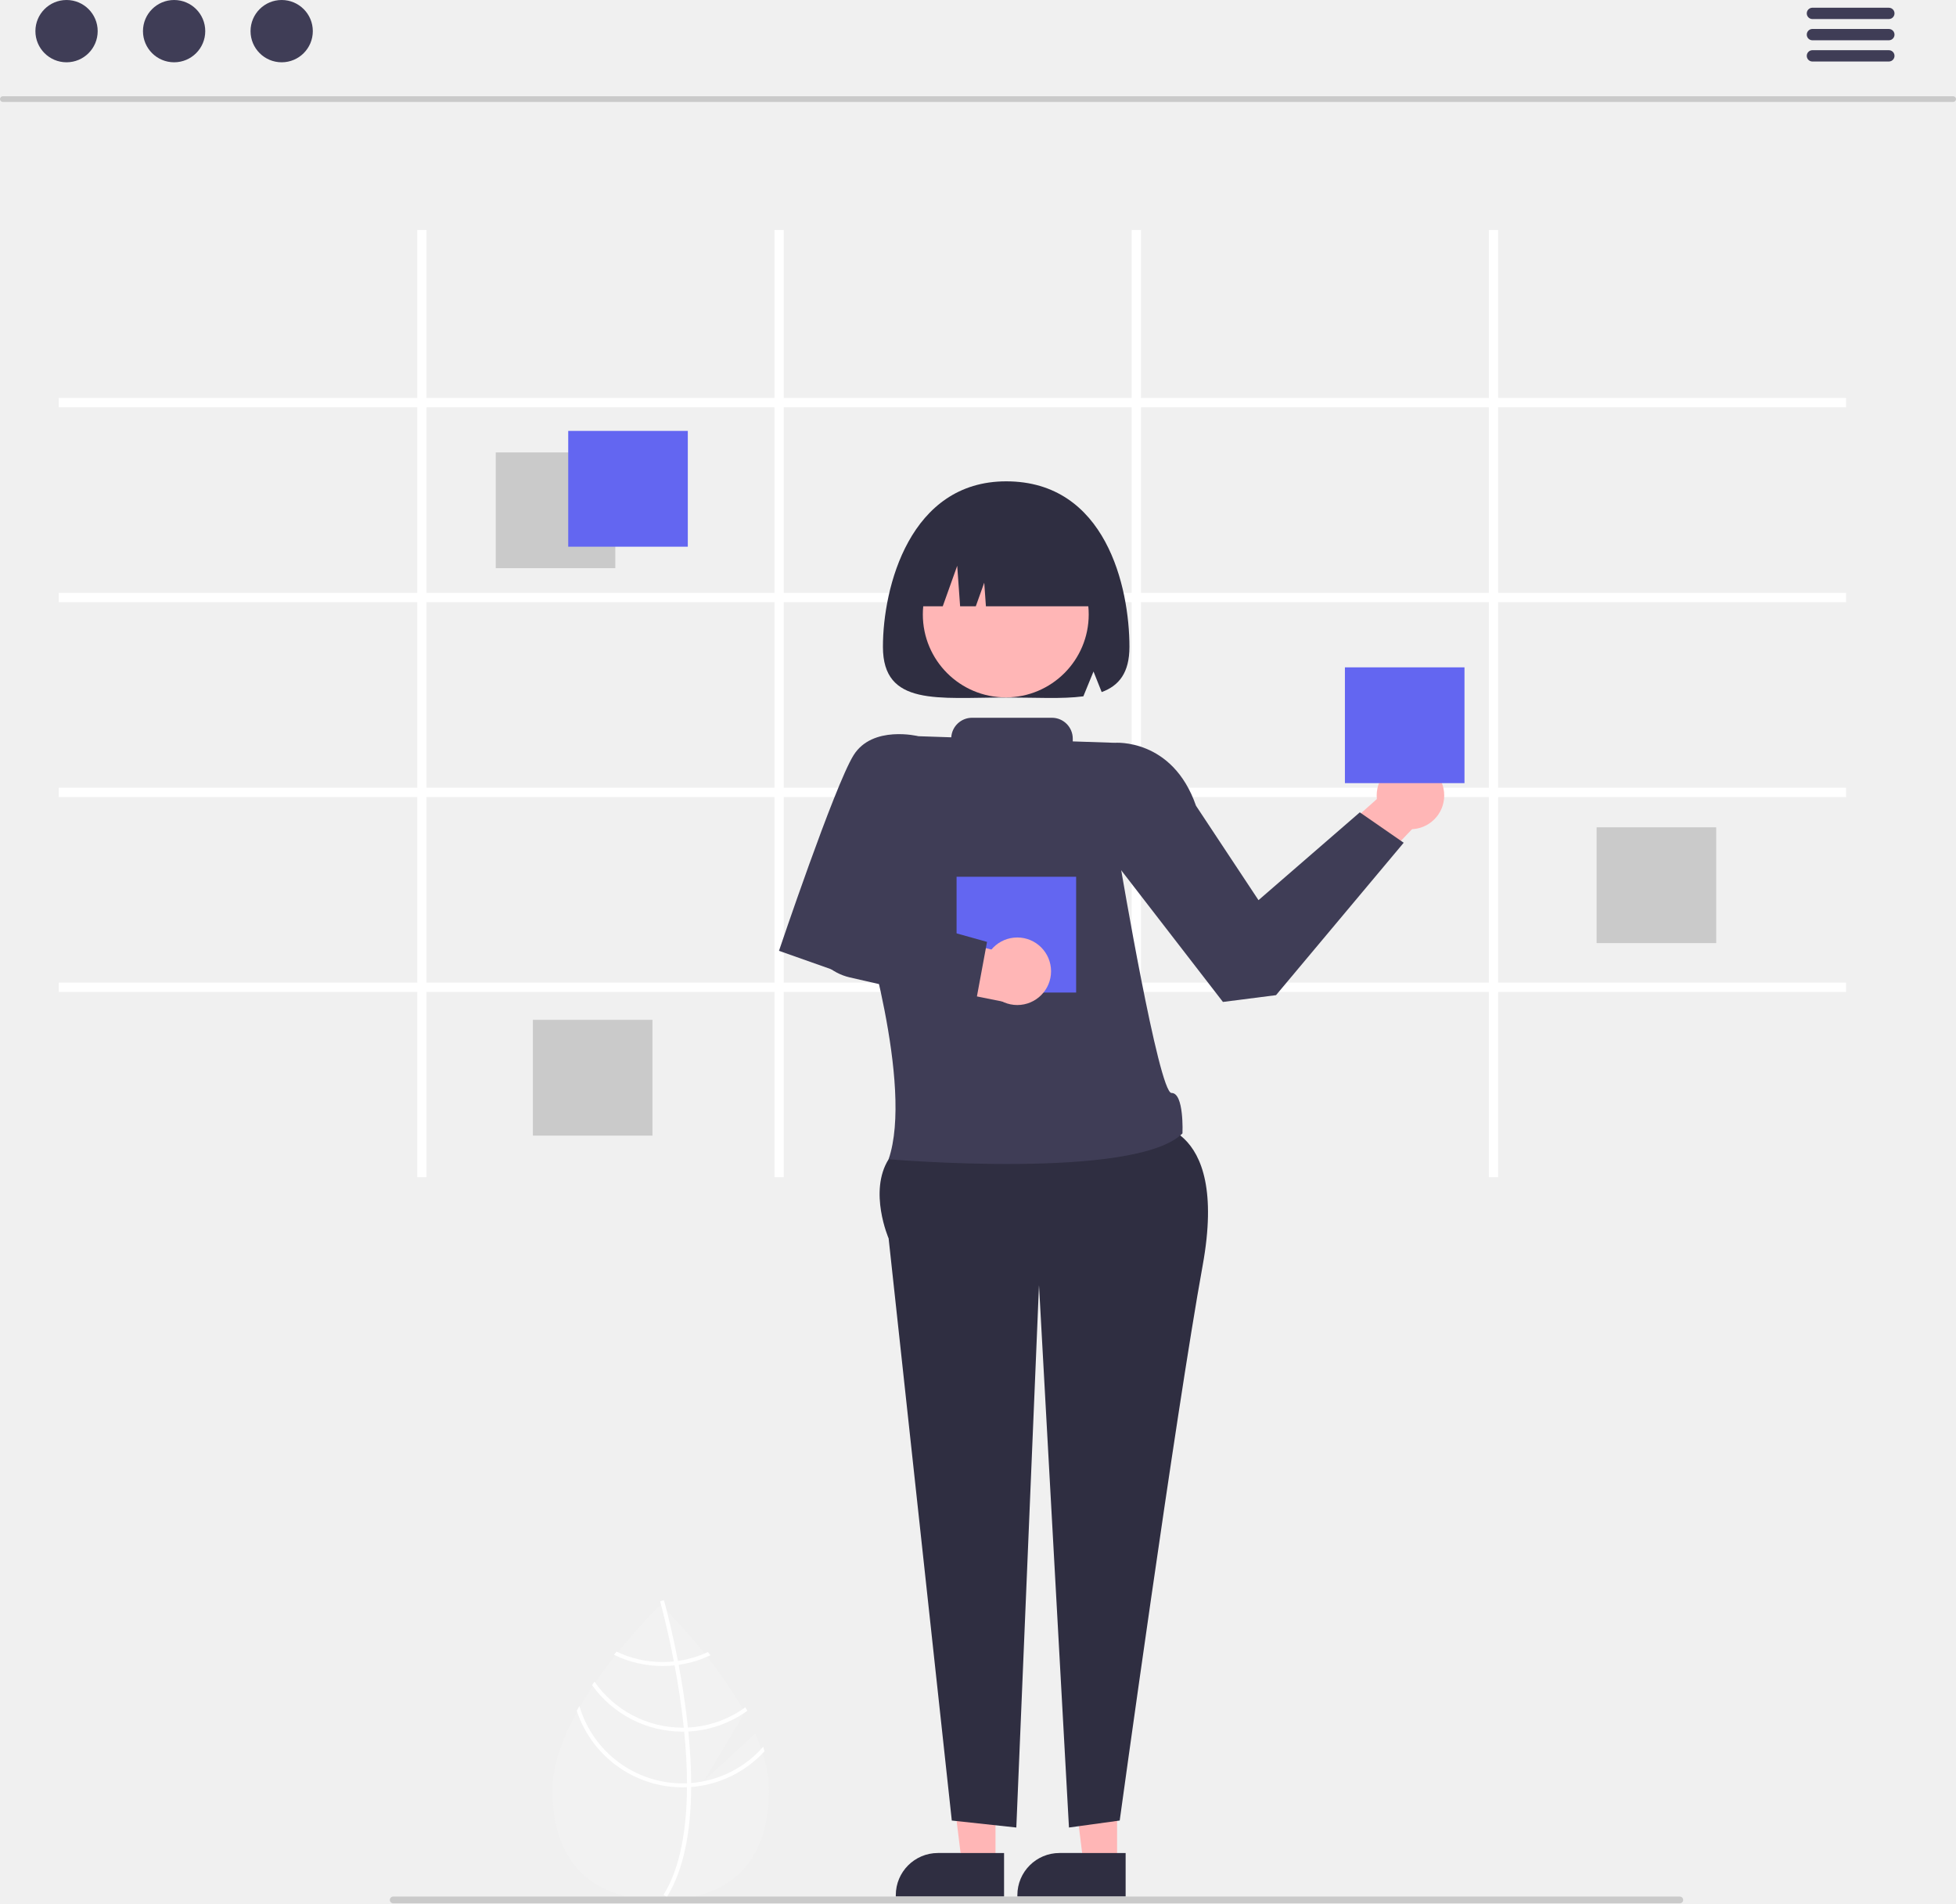
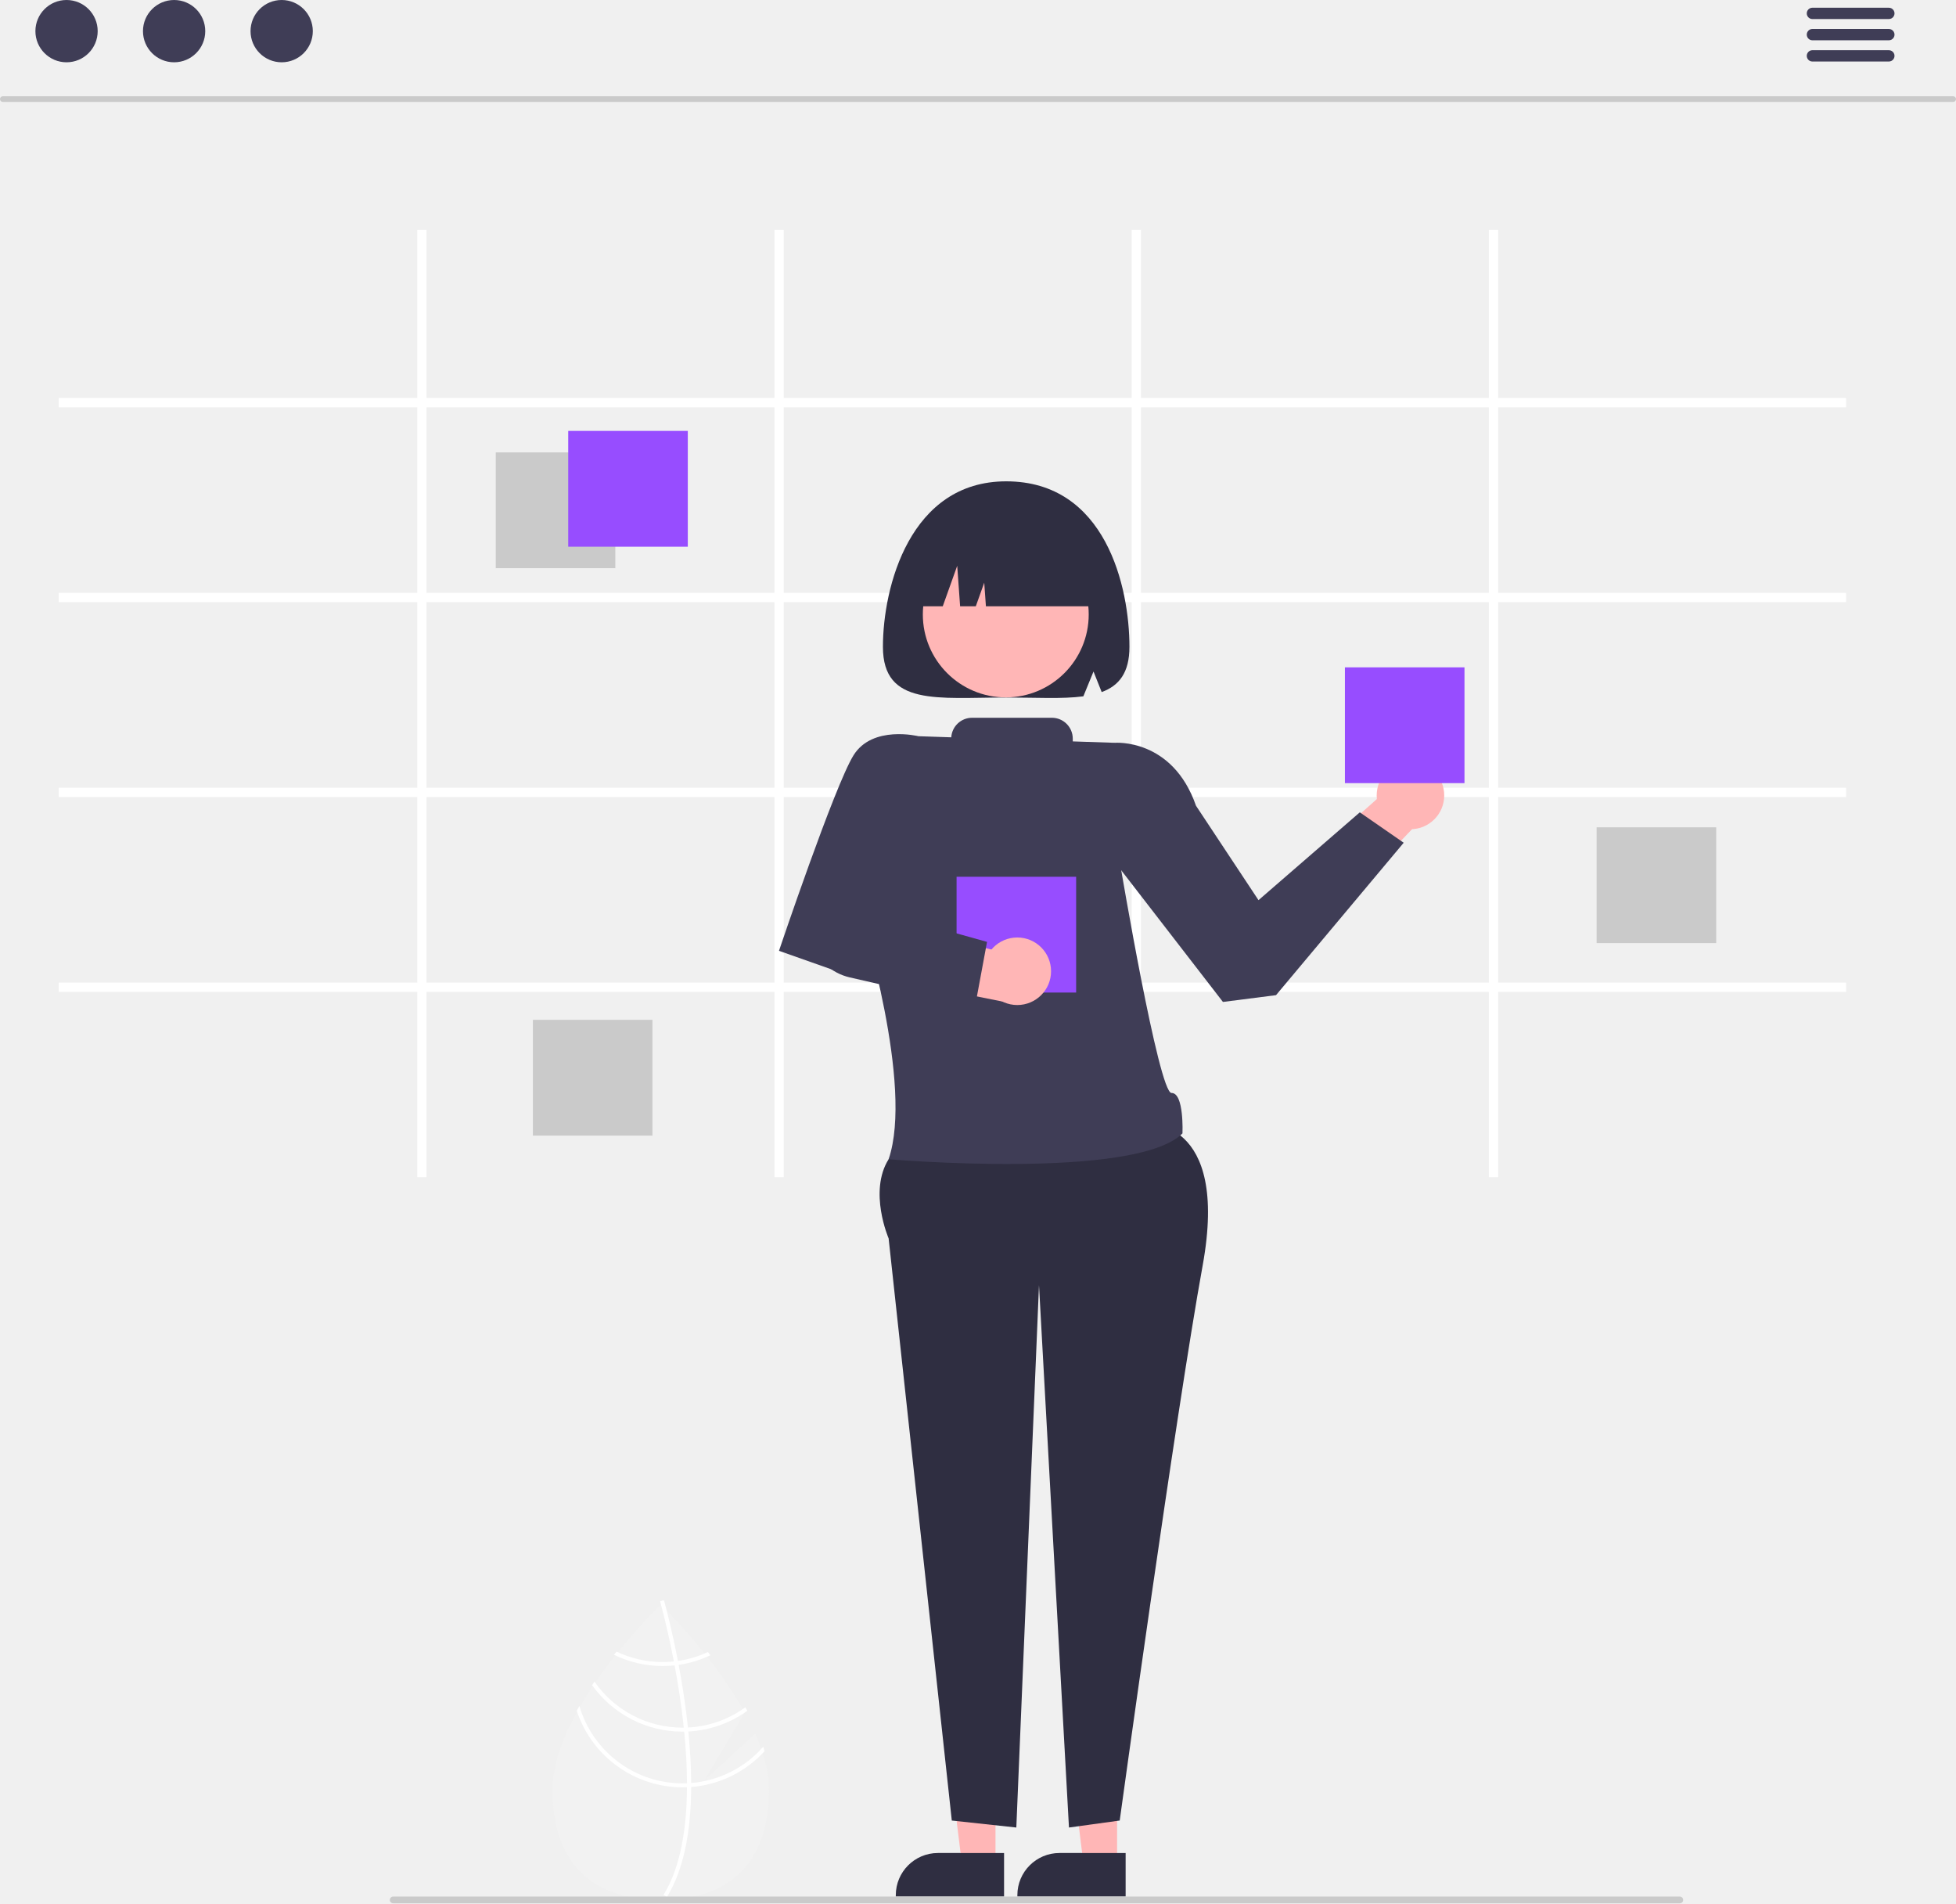
<svg xmlns="http://www.w3.org/2000/svg" data-name="Layer 1" width="579.232" height="563.506" viewBox="0 0 579.232 563.506">
  <path d="M534.026,681.496l-15.084,13.887,11.988-20.114c-9.444-17.127-24.891-31.929-24.891-31.929s-32.046,30.702-32.046,54.837,14.347,32.561,32.046,32.561c17.698,0,32.046-8.427,32.046-32.561C538.085,692.804,536.495,687.107,534.026,681.496Z" transform="translate(-310.3839 -168.2471)" fill="#f2f2f2" />
  <path d="M515.063,696.134v1.19c-.071,13.828-2.403,24.617-6.979,32.214-.065.112-.135.218-.2.33l-.512-.312-.489-.306c5.076-8.204,6.873-19.799,6.937-31.86.006-.389.012-.783.006-1.178-.018-5.106-.33-10.271-.83-15.288-.035-.389-.077-.783-.118-1.178-.695-6.619-1.696-12.944-2.721-18.439-.071-.389-.147-.777-.224-1.16-1.773-9.293-3.581-16.024-3.993-17.514-.047-.183-.077-.283-.082-.306l.559-.159.006-.006.565-.159c.006.024.106.359.271.984.63,2.332,2.267,8.663,3.875,17.014.071.377.147.766.218,1.154.836,4.458,1.655,9.44,2.303,14.67q.247,1.97.442,3.887c.047.395.088.789.124,1.178Q515.034,689.023,515.063,696.134Z" transform="translate(-310.3839 -168.2471)" fill="#fff" />
  <path d="M511.135,659.998c-.395.053-.795.106-1.201.147a32.49,32.49,0,0,1-3.321.171,31.603,31.603,0,0,1-13.663-3.086c-.247.312-.495.624-.748.942a32.774,32.774,0,0,0,14.411,3.321,33.616,33.616,0,0,0,3.545-.188c.4-.041.801-.094,1.195-.153a32.497,32.497,0,0,0,9.393-2.844q-.38-.486-.742-.954A31.495,31.495,0,0,1,511.135,659.998Z" transform="translate(-310.3839 -168.2471)" fill="#fff" />
  <path d="M514.097,679.709q-.61.035-1.219.035c-.124.006-.253.006-.377.006A31.771,31.771,0,0,1,486.424,666.129c-.236.347-.471.695-.701,1.048a32.951,32.951,0,0,0,26.778,13.751c.165,0,.33,0,.495-.006.412-.006.819-.018,1.225-.035a32.776,32.776,0,0,0,17.461-6.125c-.188-.347-.377-.695-.571-1.042A31.553,31.553,0,0,1,514.097,679.709Z" transform="translate(-310.3839 -168.2471)" fill="#fff" />
  <path d="M515.063,696.134c-.412.035-.824.059-1.237.077-.442.018-.883.029-1.325.029a31.857,31.857,0,0,1-30.541-22.921c-.265.477-.53.948-.783,1.425a33.024,33.024,0,0,0,31.324,22.673c.442,0,.883-.006,1.319-.029.418-.012.83-.035,1.243-.065a32.927,32.927,0,0,0,21.731-10.606c-.124-.436-.265-.866-.406-1.301A31.754,31.754,0,0,1,515.063,696.134Z" transform="translate(-310.3839 -168.2471)" fill="#fff" />
  <path d="M888.778,198.424H311.222a.838.838,0,0,1,0-1.677H888.778a.838.838,0,0,1,0,1.677Z" transform="translate(-310.3839 -168.2471)" fill="#cacaca" />
  <circle cx="19.706" cy="9.221" r="9.221" fill="#3f3d56" />
  <circle cx="51.559" cy="9.221" r="9.221" fill="#3f3d56" />
  <circle cx="83.413" cy="9.221" r="9.221" fill="#3f3d56" />
  <path d="M869.693,173.887H847.06a1.677,1.677,0,0,1,0-3.353H869.693a1.677,1.677,0,1,1,0,3.353Z" transform="translate(-310.3839 -168.2471)" fill="#3f3d56" />
  <path d="M869.693,180.174H847.06a1.677,1.677,0,0,1,0-3.353H869.693a1.677,1.677,0,1,1,0,3.353Z" transform="translate(-310.3839 -168.2471)" fill="#3f3d56" />
  <path d="M869.693,186.461H847.06a1.677,1.677,0,0,1,0-3.353H869.693a1.677,1.677,0,1,1,0,3.353Z" transform="translate(-310.3839 -168.2471)" fill="#3f3d56" />
  <rect x="17.399" y="68.086" width="529.28" height="280.42" fill="#f0f0f0" />
  <path d="M857.063,288.823v-2.75H754.033v-49.74h-2.75v49.74H648.253v-49.74h-2.75v49.74H542.473v-49.74h-2.75v49.74H436.693v-49.74h-2.75v49.74H327.783v2.75H433.943v54.95H327.783v2.75H433.943v54.95H327.783v2.75H433.943v54.94H327.783v2.75H433.943v54.84h2.75v-54.84H539.723v54.84h2.75v-54.84H645.503v54.84h2.75v-54.84H751.283v54.84h2.75v-54.84H857.063v-2.75H754.033v-54.94H857.063v-2.75H754.033V346.523H857.063v-2.75H754.033v-54.95Zm-317.34,170.34H436.693v-54.94H539.723Zm0-57.69H436.693V346.523H539.723Zm0-57.7H436.693v-54.95H539.723Zm105.78,115.39H542.473v-54.94H645.503Zm0-57.69H542.473V346.523H645.503Zm0-57.7H542.473v-54.95H645.503Zm105.78,115.39H648.253v-54.94H751.283Zm0-57.69H648.253V346.523H751.283Zm0-57.7H648.253v-54.95H751.283Z" transform="translate(-310.3839 -168.2471)" fill="#fff" />
  <rect x="146.805" y="133.939" width="35.409" height="34.28" fill="#cacaca" />
  <rect x="472.805" y="244.939" width="35.409" height="34.28" fill="#cacaca" />
  <rect x="157.805" y="301.939" width="35.409" height="34.28" fill="#cacaca" />
-   <rect x="168.27" y="127.579" width="35.409" height="34.28" fill="#6366f1" />
+   <rect x="168.27" y="127.579" width="35.409" height="34.28" fill="#974dff" />
  <polygon points="370.13 270.076 412.149 232.639 424.545 238.781 374.149 291.639 370.13 270.076" fill="#ffb6b6" />
  <circle cx="417.679" cy="235.506" r="10" fill="#ffb6b6" />
  <polygon points="330.799 551.856 320.856 551.856 316.126 513.506 330.8 513.507 330.799 551.856" fill="#ffb6b6" />
  <path d="M643.718,729.741l-32.059-.001v-.405a12.479,12.479,0,0,1,12.478-12.478h.001l19.58.001Z" transform="translate(-310.3839 -168.2471)" fill="#2f2e41" />
  <polygon points="294.799 551.856 284.856 551.856 280.126 513.506 294.8 513.507 294.799 551.856" fill="#ffb6b6" />
  <path d="M607.718,729.741l-32.059-.001v-.405a12.479,12.479,0,0,1,12.478-12.478h.001l19.58.001Z" transform="translate(-310.3839 -168.2471)" fill="#2f2e41" />
  <path d="M649.533,500.886s25-2,17,42-24.571,164.361-24.571,164.361l-15.024,2.065L618.063,548.753l-6.715,160.56-19.107-2.065-18.708-172.361s-6.007-13.858-.003-23.429S649.533,500.886,649.533,500.886Z" transform="translate(-310.3839 -168.2471)" fill="#2f2e41" />
  <path d="M633.533,391.886l6.941-3.719s17.101-1.459,24.08,18.63L683.063,434.753l30-26,13,9-37.809,45.125-15.721,2.009-34-44Z" transform="translate(-310.3839 -168.2471)" fill="#3f3d56" />
  <path d="M608.346,310.753c-28.518,0-36.5,31.327-36.5,49,0,17.673,16.342,15,36.5,15,8.652,0,16.597.488,22.852-.347l3.009-7.347,2.421,6.088c5.135-1.887,8.218-5.721,8.218-13.394C644.846,342.08,637.846,310.753,608.346,310.753Z" transform="translate(-310.3839 -168.2471)" fill="#2f2e41" />
  <circle cx="297.841" cy="181.915" r="24.561" fill="#ffb6b6" />
  <path d="M579.846,347.753v0h9.714l4.286-12,.857,12h4.643l2.5-7,.5,7h34.5v0a26,26,0,0,0-26-26h-5A26,26,0,0,0,579.846,347.753Z" transform="translate(-310.3839 -168.2471)" fill="#2f2e41" />
-   <rect x="398.27" y="197.579" width="35.409" height="34.28" fill="#6366f1" />
+   <rect x="398.27" y="197.579" width="35.409" height="34.28" fill="#974dff" />
  <path d="M657.304,491.838c-3.771.049-15.13-67.35-15.13-67.35l-1.7-36.32-12.411-.417V386.934a6.181,6.181,0,0,0-6.181-6.181h-23.638a6.176,6.176,0,0,0-6.161,5.788l-9.733-.327-16.856,53.554s15.532,49.76,8.036,71.689c0,0,73.038,6.272,87.021-7.649C660.55,503.808,661.075,491.789,657.304,491.838Z" transform="translate(-310.3839 -168.2471)" fill="#3f3d56" />
  <path d="M586.533,392.886,582.35,386.214s-13.61-3.365-19.214,5.654S541.063,449.753,541.063,449.753l17,6,19.291-27.046Z" transform="translate(-310.3839 -168.2471)" fill="#3f3d56" />
-   <rect x="283.27" y="259.579" width="35.409" height="34.28" fill="#6366f1" />
+   <rect x="283.27" y="259.579" width="35.409" height="34.28" fill="#974dff" />
  <path d="M566.487,440.216,554.168,438.913l0,0a12.085,12.085,0,0,0,8.577,16.981l48.743,9.728-5.084-15.659Z" transform="translate(-310.3839 -168.2471)" fill="#ffb6b6" />
  <circle cx="301.251" cy="287.555" r="10" fill="#ffb6b6" />
  <path d="M599.152,466.106l-37.135-8.485a16.043,16.043,0,0,1-11.632-10.641l-1.501-4.628,9.637-7.584,44.153,12.341Z" transform="translate(-310.3839 -168.2471)" fill="#3f3d56" />
  <path d="M807.823,731.753h-381a1,1,0,1,1,0-2h381a1,1,0,0,1,0,2Z" transform="translate(-310.3839 -168.2471)" fill="#cacaca" />
</svg>
